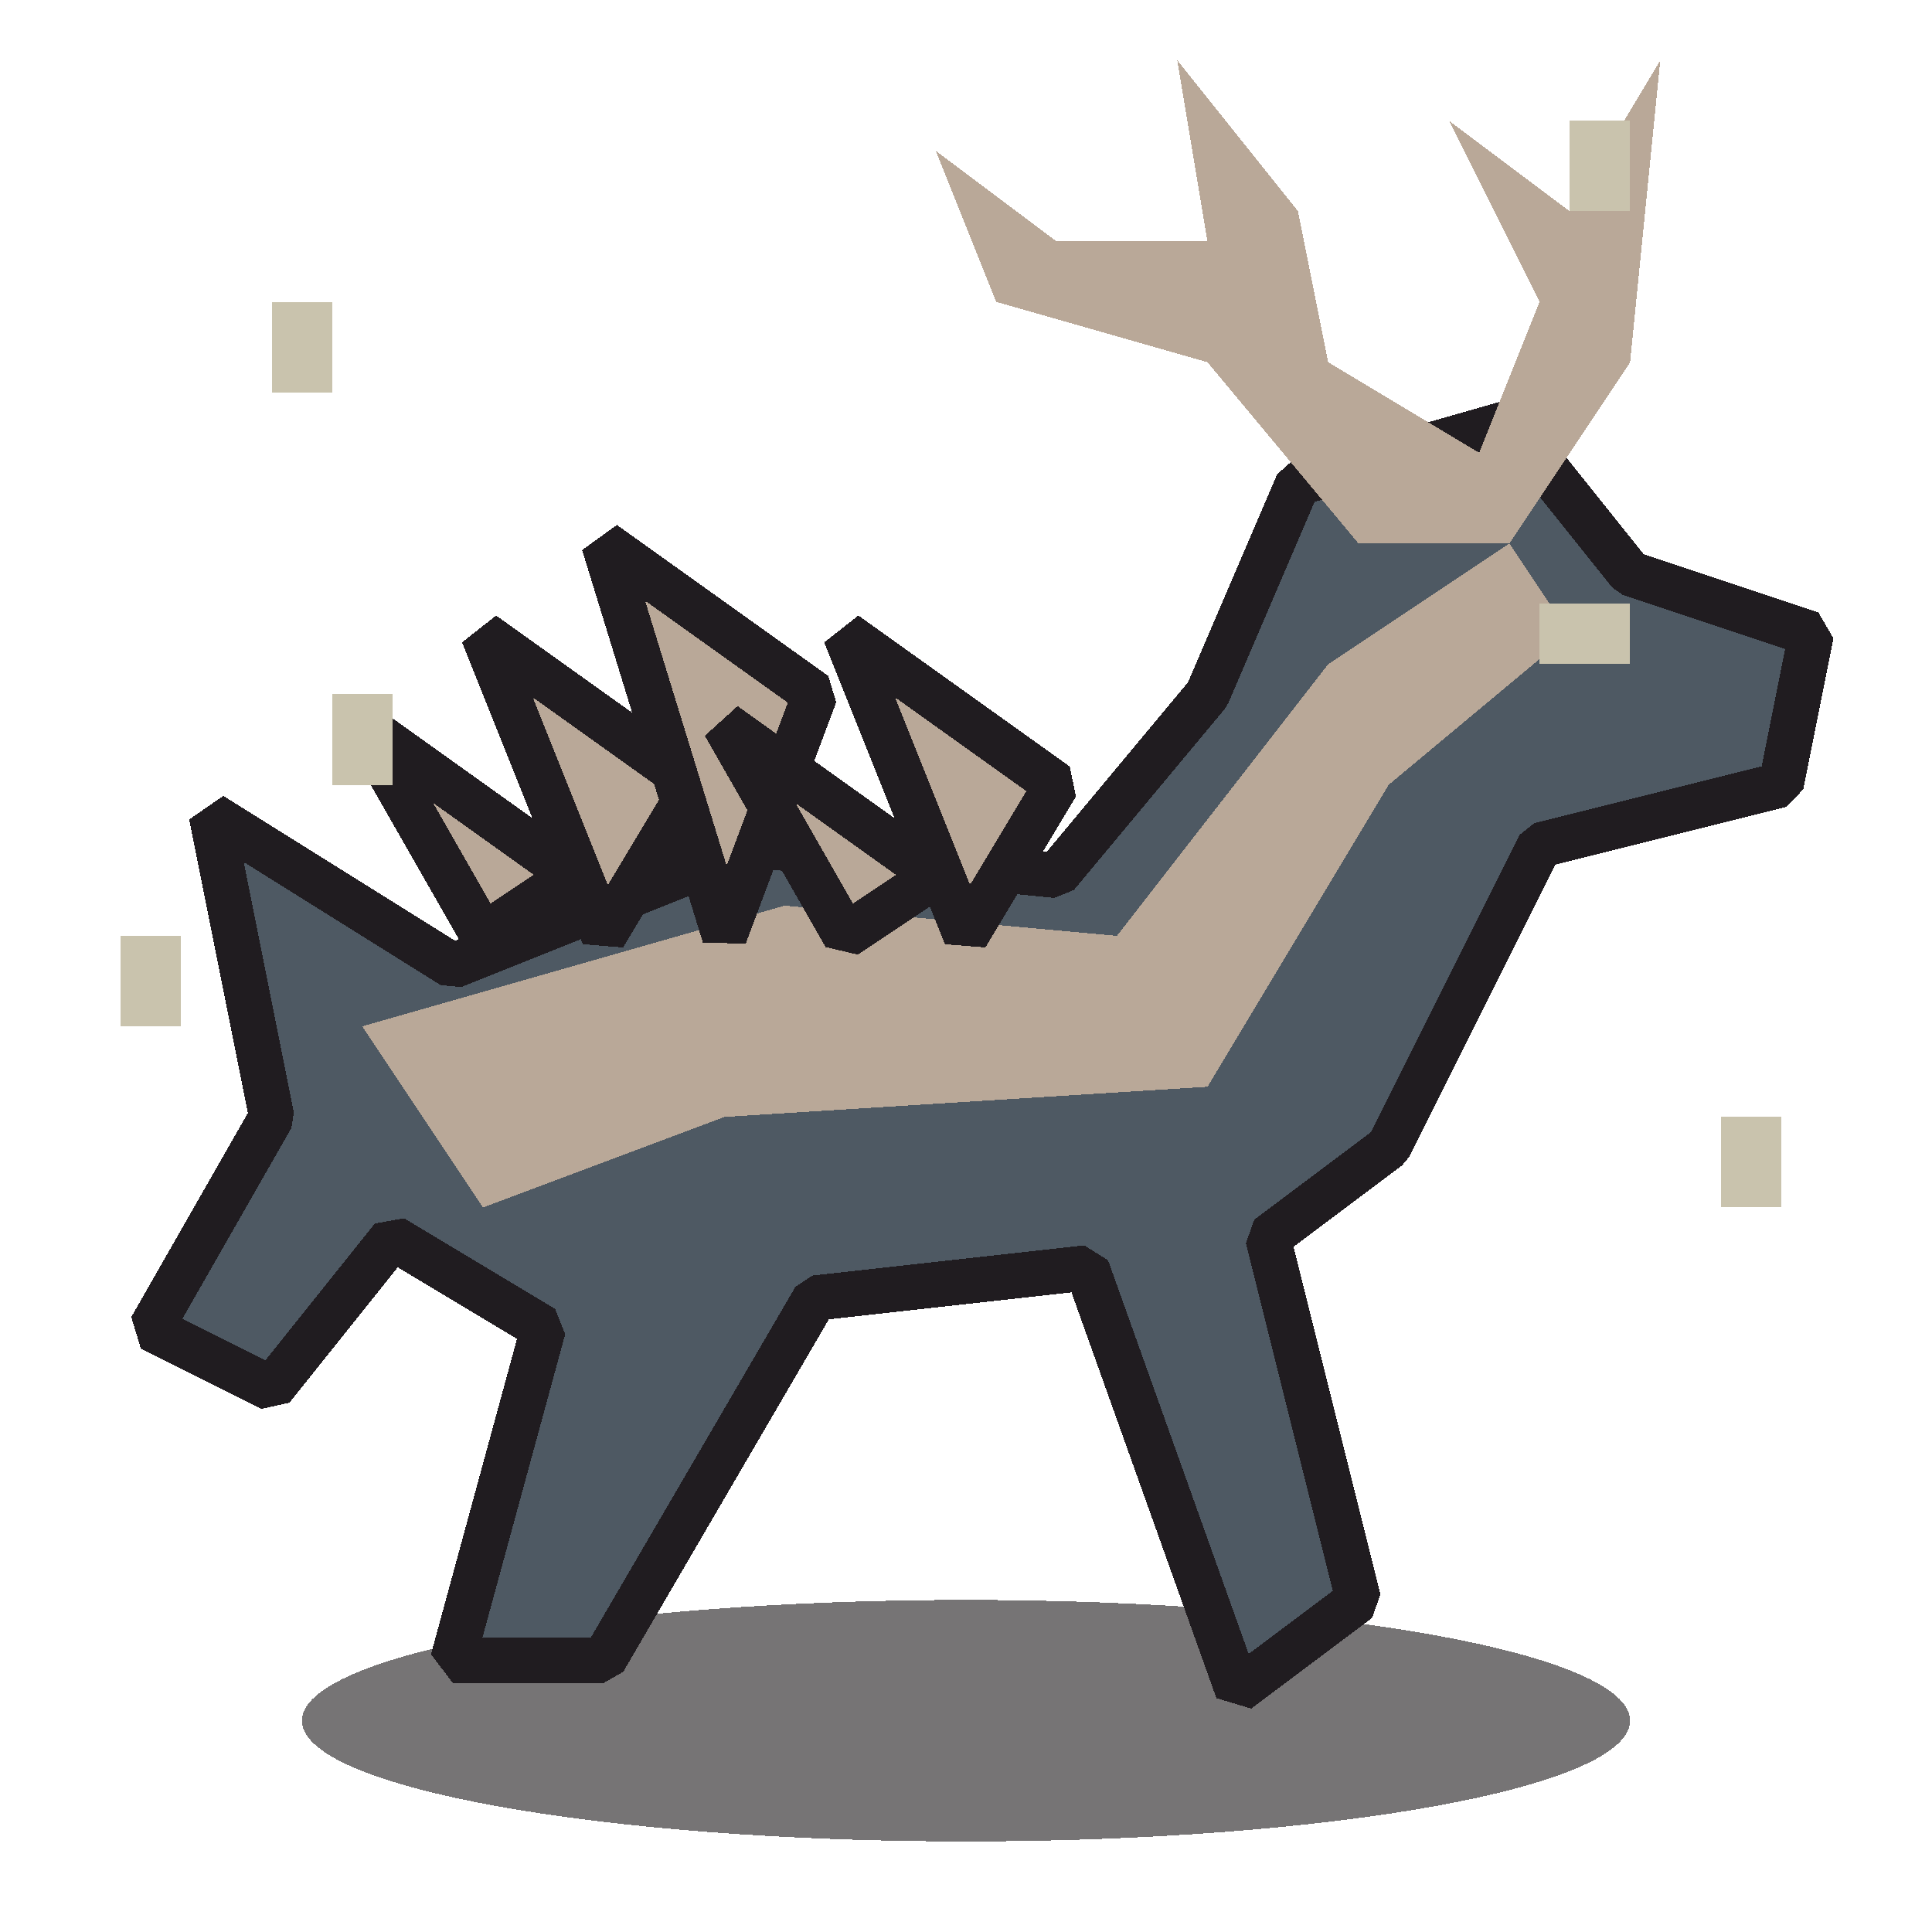
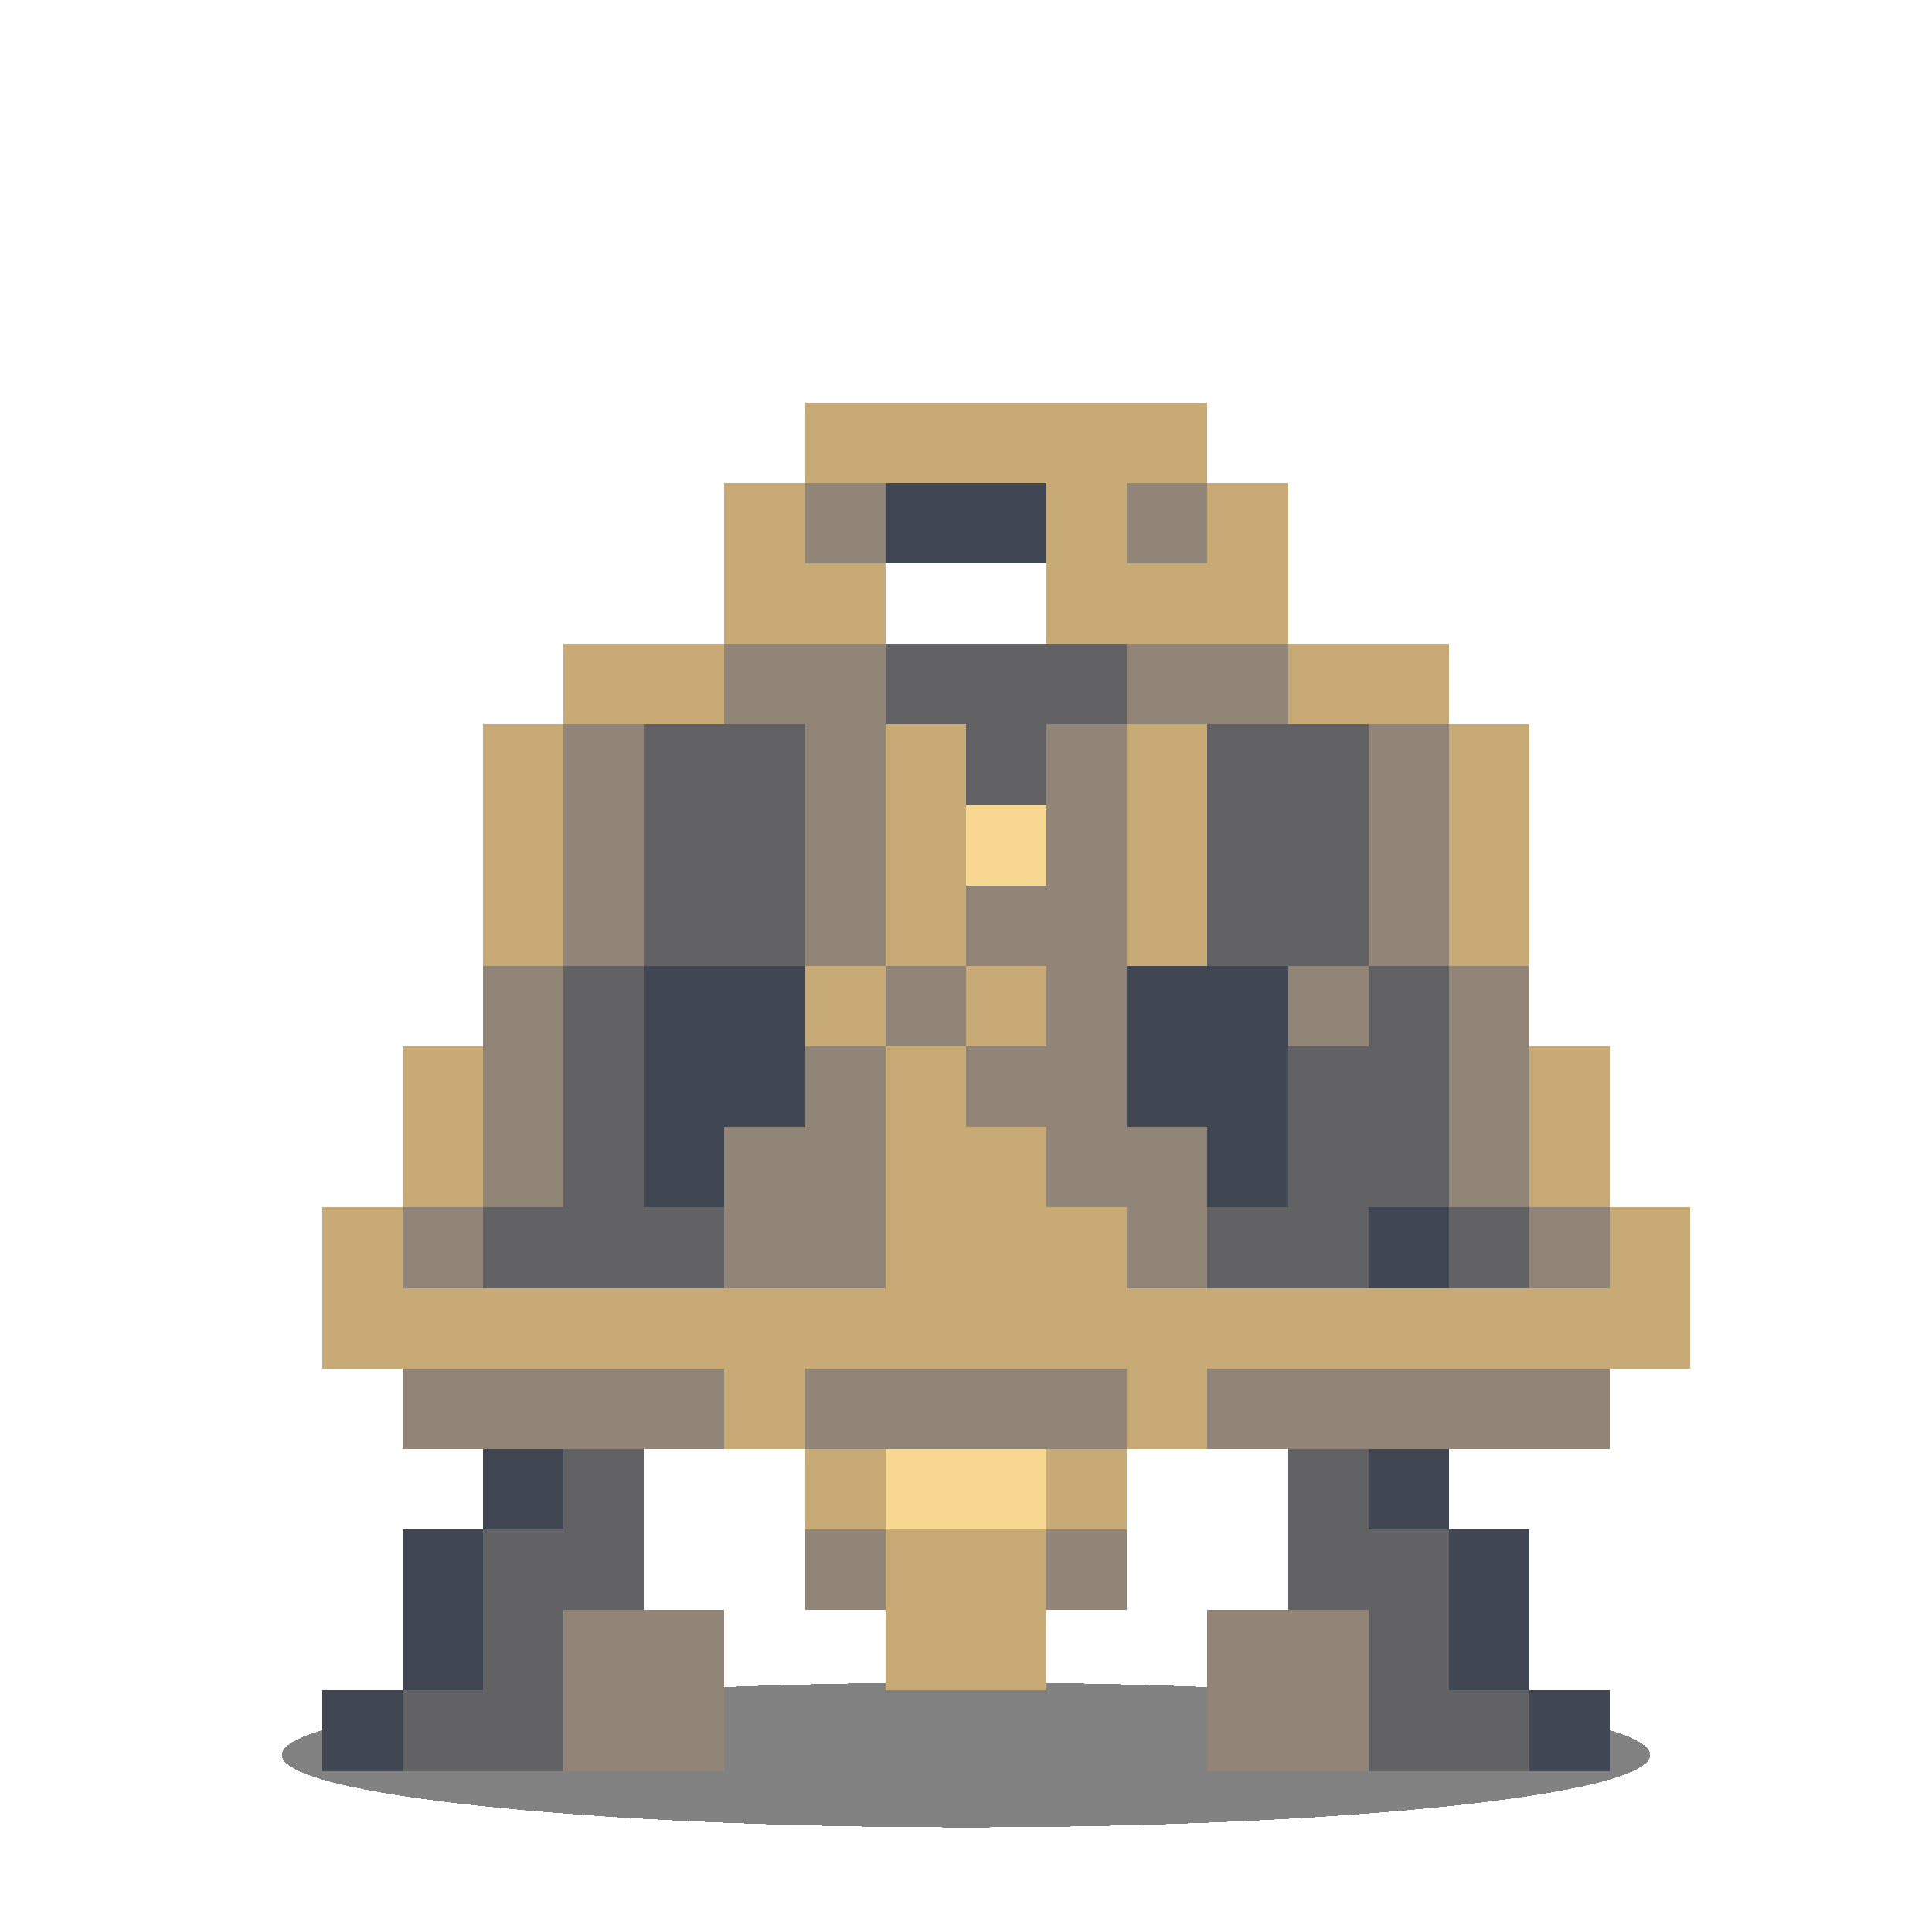
- <svg xmlns="http://www.w3.org/2000/svg" viewBox="0 0 64 64" shape-rendering="crispEdges">
-   <ellipse cx="32" cy="57" rx="22" ry="4" fill="#130f11" opacity=".58" />
-   <path d="M7 27L15 32 25 28 35 29 40 23 43 16 50 14 54 19 60 21 59 26 51 28 46 38 42 41 45 53 41 56 36 42 27 43 20 55 15 55 18 44 13 41 9 46 5 44 9 37Z" fill="#4e5963" stroke="#201c20" stroke-width="1.5" stroke-linejoin="bevel" />
-   <path d="M12 34L26 30 37 31 44 22 50 18 52 21 46 26 40 36 24 37 16 40Z" fill="#b9a898" stroke="none" stroke-width="1.5" stroke-linejoin="bevel" />
-   <rect x="51" y="20" width="3" height="2" fill="#c9c3ad" />
-   <path d="M16 31l-4 -7 7 5z" fill="#b9a898" stroke="#201c20" stroke-width="1.5" stroke-linejoin="bevel" />
-   <path d="M20 31l-4 -10 7 5z" fill="#b9a898" stroke="#201c20" stroke-width="1.5" stroke-linejoin="bevel" />
-   <path d="M24 31l-4 -13 7 5z" fill="#b9a898" stroke="#201c20" stroke-width="1.5" stroke-linejoin="bevel" />
-   <path d="M28 31l-4 -7 7 5z" fill="#b9a898" stroke="#201c20" stroke-width="1.5" stroke-linejoin="bevel" />
-   <path d="M32 31l-4 -10 7 5z" fill="#b9a898" stroke="#201c20" stroke-width="1.5" stroke-linejoin="bevel" />
-   <path d="M45 18L40 12 33 10 31 5 35 8 40 8 39 2 43 7 44 12 49 15 51 10 48 4 52 7 55 2 54 12 50 18Z" fill="#b9a898" stroke="none" stroke-width="1.5" stroke-linejoin="bevel" />
-   <rect x="9" y="10" width="2" height="3" fill="#c9c3ad" />
-   <rect x="52" y="4" width="2" height="3" fill="#c9c3ad" />
-   <rect x="57" y="37" width="2" height="3" fill="#c9c3ad" />
-   <rect x="11" y="23" width="2" height="3" fill="#c9c3ad" />
-   <rect x="4" y="31" width="2" height="3" fill="#c9c3ad" />
+ <svg xmlns="http://www.w3.org/2000/svg" viewBox="0 0 24 24" shape-rendering="crispEdges">
+   <ellipse cx="12" cy="21.8" rx="8.5" ry=".9" fill="#110f12" opacity=".52" />
+   <path fill="#414752" d="M11 6h2v1h-2z M8 12h2v1h-2z M14 12h2v1h-2z M8 13h2v1h-2z M14 13h2v1h-2z M8 14h1v1h-1z M15 14h1v1h-1z M17 15h1v1h-1z M6 18h1v1h-1z M17 18h1v1h-1z M5 19h1v1h-1z M18 19h1v1h-1z M5 20h1v1h-1z M18 20h1v1h-1z M4 21h1v1h-1z M19 21h1v1h-1z" />
+   <path fill="#626265" d="M11 8h3v1h-3z M8 9h2v1h-2z M12 9h1v1h-1z M15 9h2v1h-2z M8 10h2v1h-2z M15 10h2v1h-2z M8 11h2v1h-2z M15 11h2v1h-2z M7 12h1v1h-1z M17 12h1v1h-1z M7 13h1v1h-1z M16 13h2v1h-2z M7 14h1v1h-1z M16 14h2v1h-2z M6 15h3v1h-3z M15 15h2v1h-2z M18 15h1v1h-1z M7 18h1v1h-1z M16 18h1v1h-1z M6 19h2v1h-2z M16 19h2v1h-2z M6 20h1v1h-1z M17 20h1v1h-1z M5 21h2v1h-2z M17 21h2v1h-2z" />
+   <path fill="#918578" d="M10 6h1v1h-1z M14 6h1v1h-1z M9 8h2v1h-2z M14 8h2v1h-2z M7 9h1v1h-1z M10 9h1v1h-1z M13 9h1v1h-1z M17 9h1v1h-1z M7 10h1v1h-1z M10 10h1v1h-1z M13 10h1v1h-1z M17 10h1v1h-1z M7 11h1v1h-1z M10 11h1v1h-1z M12 11h2v1h-2z M17 11h1v1h-1z M6 12h1v1h-1z M11 12h1v1h-1z M13 12h1v1h-1z M16 12h1v1h-1z M18 12h1v1h-1z M6 13h1v1h-1z M10 13h1v1h-1z M12 13h2v1h-2z M18 13h1v1h-1z M6 14h1v1h-1z M9 14h2v1h-2z M13 14h2v1h-2z M18 14h1v1h-1z M5 15h1v1h-1z M9 15h2v1h-2z M14 15h1v1h-1z M19 15h1v1h-1z M5 17h4v1h-4z M10 17h4v1h-4z M15 17h5v1h-5z M10 19h1v1h-1z M13 19h1v1h-1z M7 20h2v1h-2z M15 20h2v1h-2z M7 21h2v1h-2z M15 21h2v1h-2z" />
+   <path fill="#c8aa76" d="M10 5h5v1h-5z M9 6h1v1h-1z M13 6h1v1h-1z M15 6h1v1h-1z M9 7h2v1h-2z M13 7h3v1h-3z M7 8h2v1h-2z M16 8h2v1h-2z M6 9h1v1h-1z M11 9h1v1h-1z M14 9h1v1h-1z M18 9h1v1h-1z M6 10h1v1h-1z M11 10h1v1h-1z M14 10h1v1h-1z M18 10h1v1h-1z M6 11h1v1h-1z M11 11h1v1h-1z M14 11h1v1h-1z M18 11h1v1h-1z M10 12h1v1h-1z M12 12h1v1h-1z M5 13h1v1h-1z M11 13h1v1h-1z M19 13h1v1h-1z M5 14h1v1h-1z M11 14h2v1h-2z M19 14h1v1h-1z M4 15h1v1h-1z M11 15h3v1h-3z M20 15h1v1h-1z M4 16h17v1h-17z M9 17h1v1h-1z M14 17h1v1h-1z M10 18h1v1h-1z M13 18h1v1h-1z M11 19h2v1h-2z M11 20h2v1h-2z" />
+   <path fill="#f8d890" d="M12 10h1v1h-1z M11 18h2v1h-2z" />
</svg>
